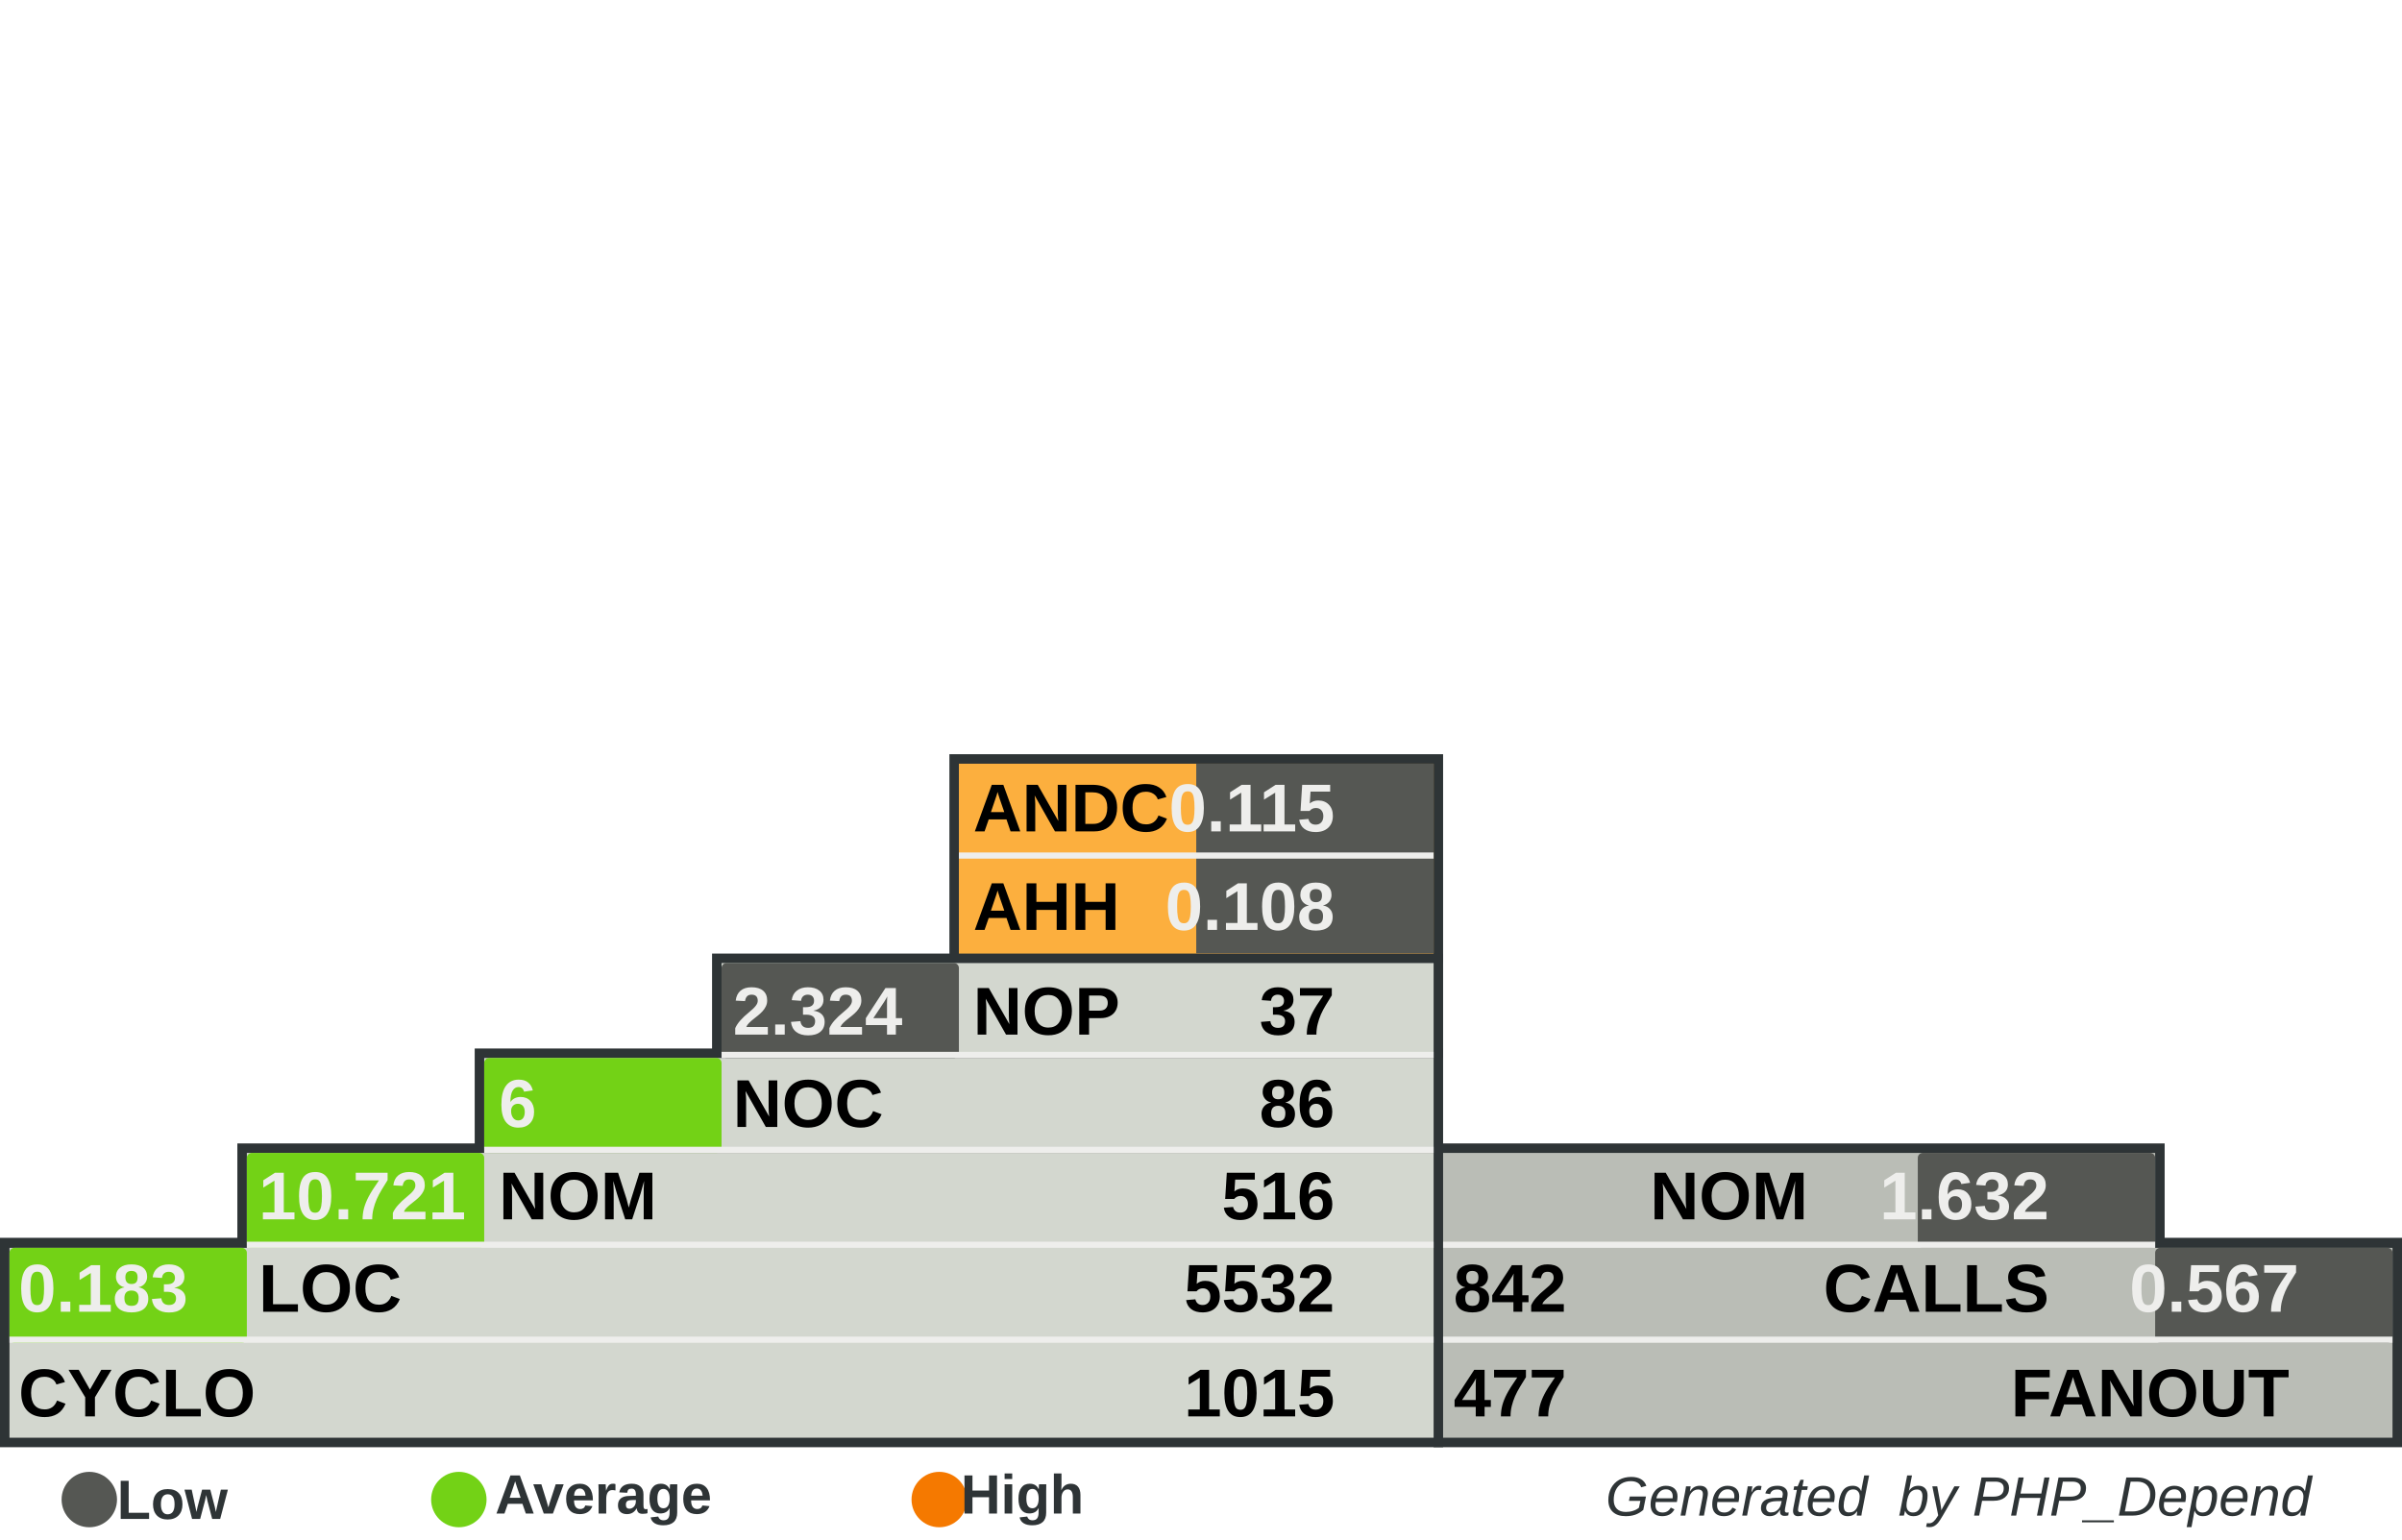
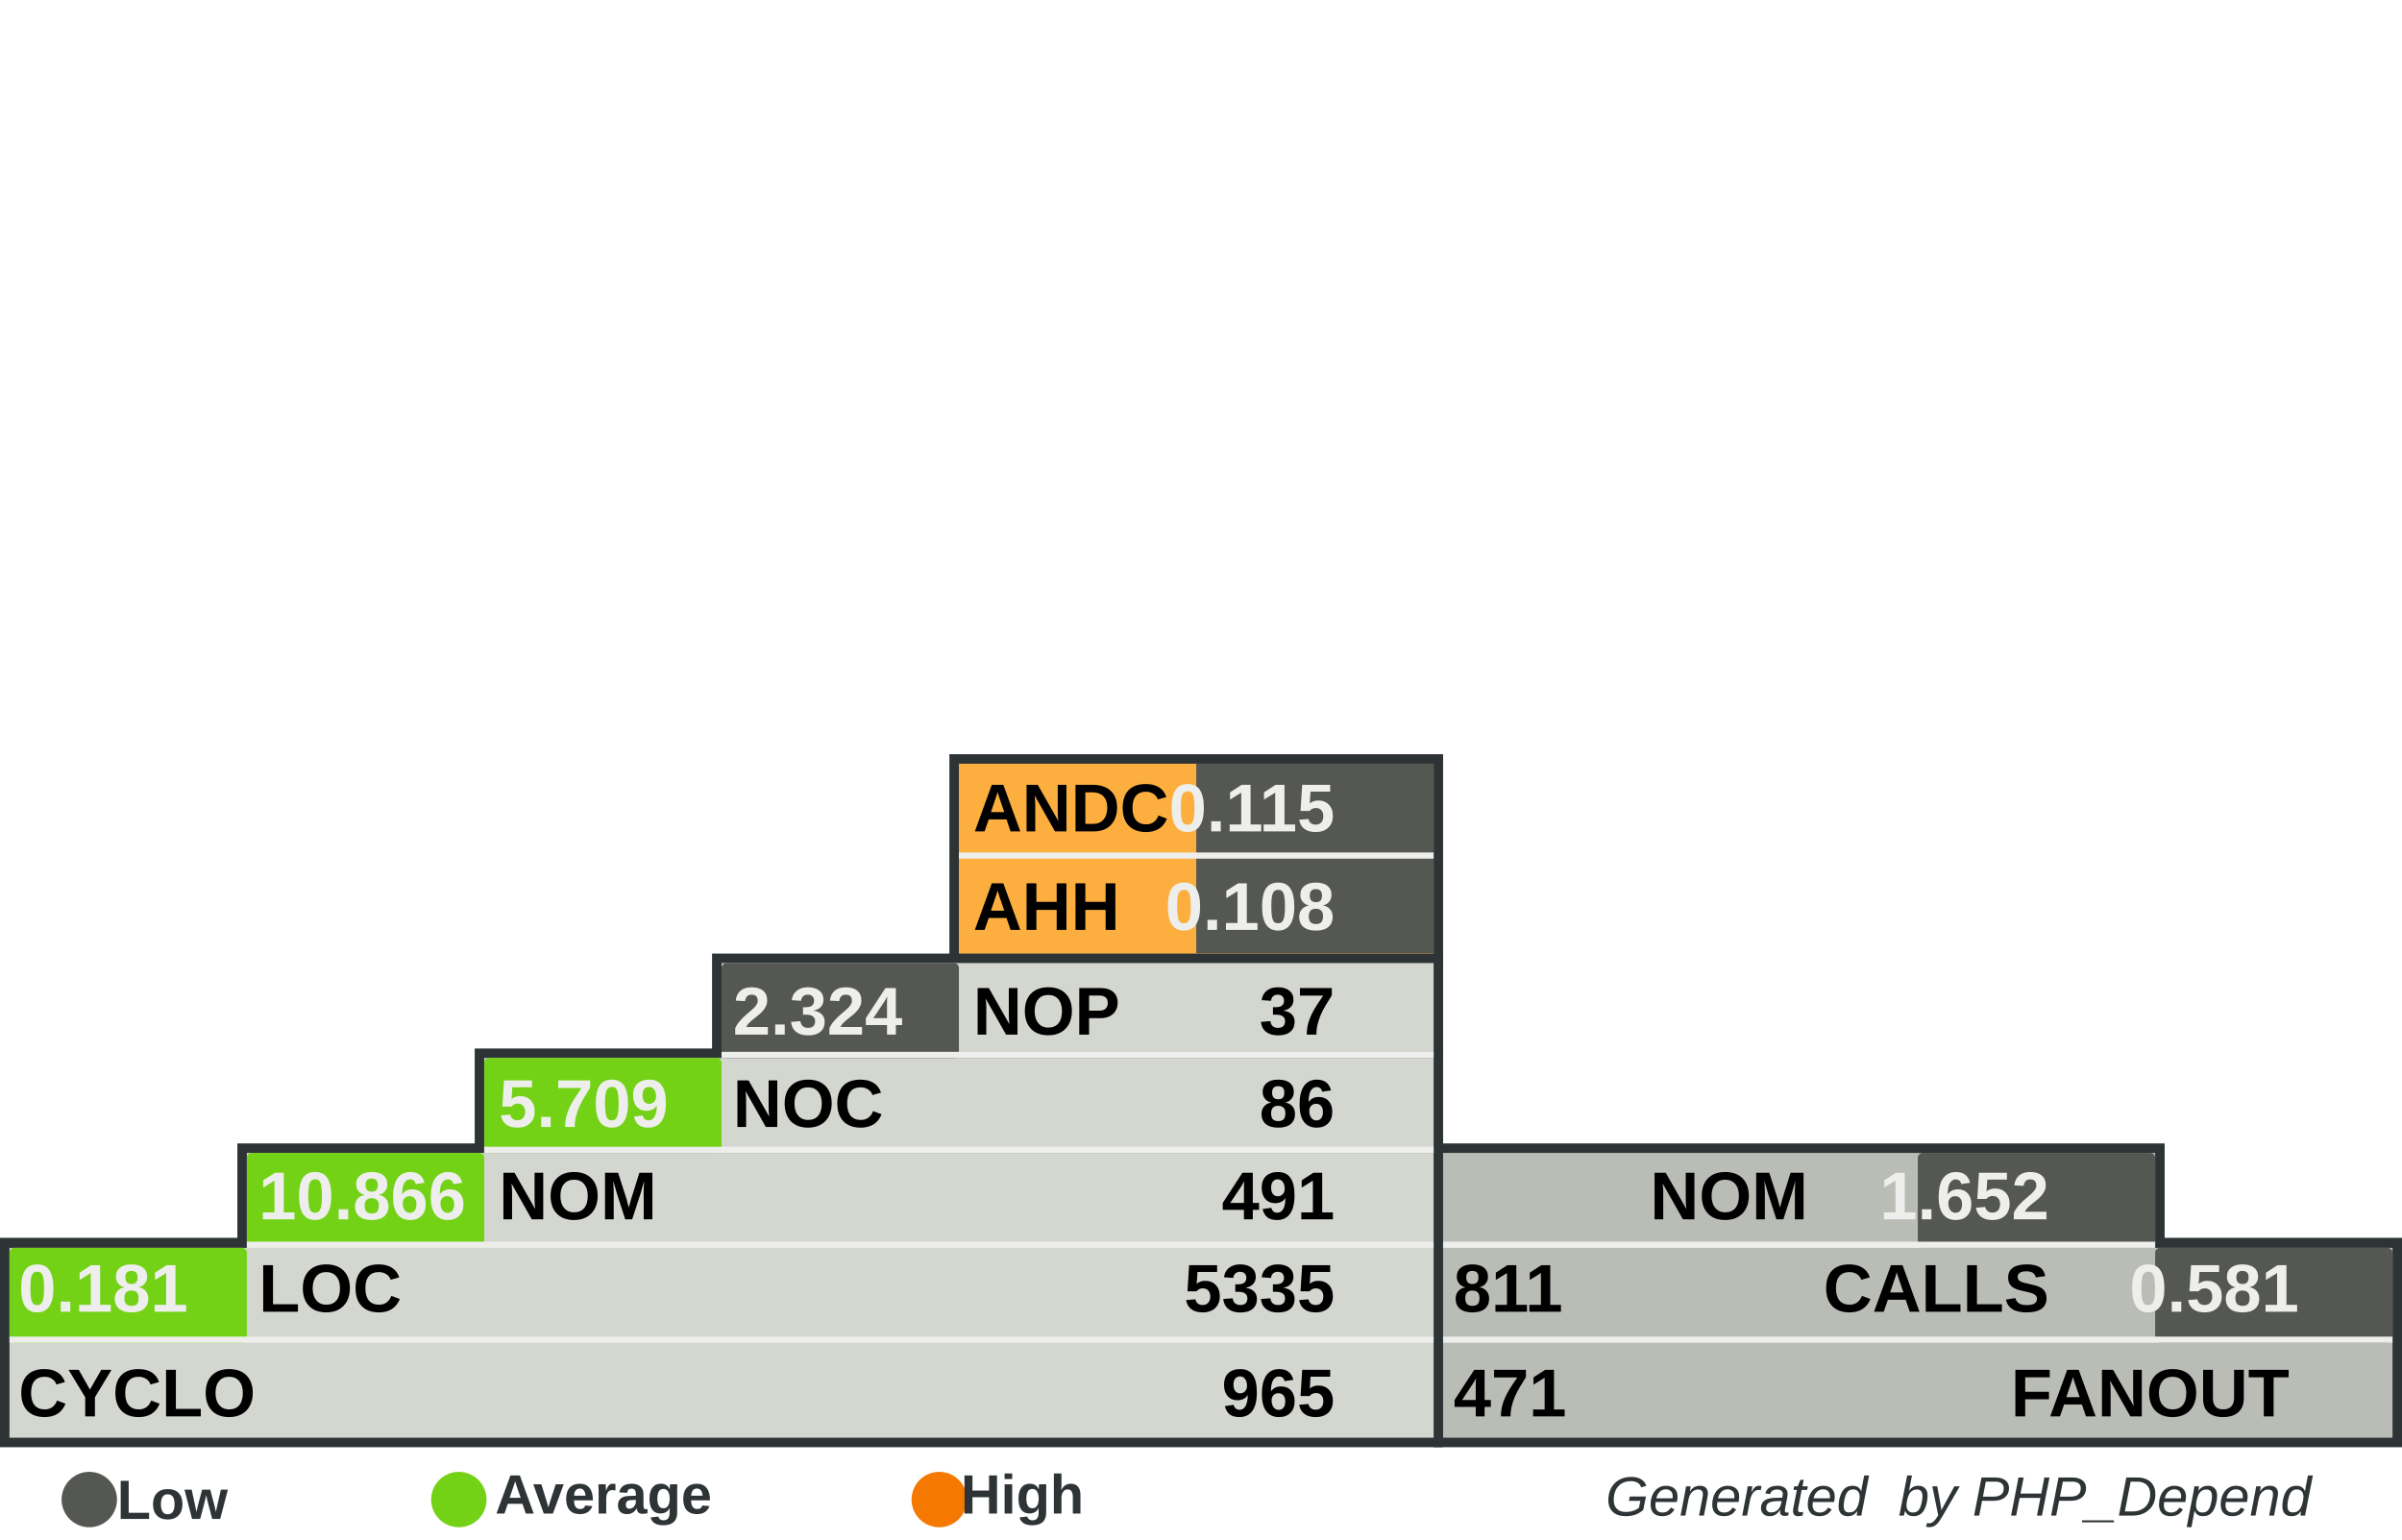
<svg xmlns="http://www.w3.org/2000/svg" width="390" height="250" id="svg5110" version="1.0">
  <defs id="defs5112">
    </defs>
  <g id="layer1">
    <rect style="fill:#555753" width="0" height="0" x="0" y="0" rx="0" ry="0" id="rect8982" xml:id="threshold.low" />
    <rect style="fill:#73d216" width="0" height="0" x="0" y="0" rx="0" ry="0" id="rect8983" xml:id="threshold.average" />
    <rect style="fill:#f57900" width="0" height="0" x="0" y="0" rx="0" ry="0" id="rect2834" xml:id="threshold.high" />
    <rect style="opacity:1;fill:#2e3436;fill-opacity:1;stroke:none;stroke-width:1;stroke-miterlimit:4;stroke-dasharray:none;stroke-opacity:1" id="rect4954" width="118.696" height="16.957" x="232.767" y="185.672" rx="2.978" ry="0" />
    <rect style="opacity:1;fill:#2e3436;fill-opacity:1;stroke:none;stroke-width:1;stroke-miterlimit:4;stroke-dasharray:none;stroke-opacity:1" id="rect4956" width="157.233" height="34" x="232.767" y="201" rx="3.945" ry="0" />
    <rect style="opacity:1;fill:#2e3436;fill-opacity:1;stroke:none;stroke-width:1;stroke-miterlimit:4;stroke-dasharray:none;stroke-opacity:1" id="rect4958" width="80.158" height="33.913" x="154.15" y="122.47" rx="2.011" ry="0" />
    <rect style="opacity:1;fill:#2e3436;fill-opacity:1;stroke:none;stroke-width:1;stroke-miterlimit:4;stroke-dasharray:none;stroke-opacity:1" id="rect4960" width="234.308" height="34" x="0" y="201" rx="5.879" ry="0" />
    <rect style="opacity:1;fill:#2e3436;fill-opacity:1;stroke:none;stroke-width:1;stroke-miterlimit:4;stroke-dasharray:none;stroke-opacity:1" id="rect4962" width="195.771" height="16.957" x="38.538" y="185.672" rx="4.912" ry="0" />
    <rect style="opacity:1;fill:#2e3436;fill-opacity:1;stroke:none;stroke-width:1;stroke-miterlimit:4;stroke-dasharray:none;stroke-opacity:1" id="rect4964" width="157.233" height="16.957" x="77.075" y="170.257" rx="3.945" ry="0" />
    <rect style="opacity:1;fill:#2e3436;fill-opacity:1;stroke:none;stroke-width:1;stroke-miterlimit:4;stroke-dasharray:none;stroke-opacity:1" id="rect4966" width="118.696" height="16.957" x="115.613" y="154.842" rx="2.978" ry="0" />
    <rect style="opacity:1;fill:#d3d7cf;fill-opacity:1;stroke:none;stroke-width:1;stroke-miterlimit:4;stroke-dasharray:none;stroke-opacity:1" id="rect4968" width="231.225" height="30.83" x="1.542" y="202.628" rx="5.801" ry="0" />
    <rect style="opacity:1;fill:#d3d7cf;fill-opacity:1;stroke:none;stroke-width:1;stroke-miterlimit:4;stroke-dasharray:none;stroke-opacity:1" id="rect4970" width="192.688" height="15.415" x="40.079" y="187.214" rx="4.834" ry="0" />
    <rect style="opacity:1;fill:#d3d7cf;fill-opacity:1;stroke:none;stroke-width:1;stroke-miterlimit:4;stroke-dasharray:none;stroke-opacity:1" id="rect4972" width="154.15" height="15.415" x="78.617" y="171.798" rx="3.868" ry="0" />
    <rect style="opacity:1;fill:#d3d7cf;fill-opacity:1;stroke:none;stroke-width:1;stroke-miterlimit:4;stroke-dasharray:none;stroke-opacity:1" id="rect4974" width="115.613" height="15.415" x="117.154" y="156.383" rx="2.901" ry="0" />
    <rect style="opacity:1;fill:#fcaf3e;fill-opacity:1;stroke:none;stroke-width:1;stroke-miterlimit:4;stroke-dasharray:none;stroke-opacity:1" id="rect4976" width="77.075" height="30.83" x="155.692" y="124.012" rx="1.934" ry="0" />
    <rect style="opacity:1;fill:#babdb6;fill-opacity:1;stroke:none;stroke-width:1;stroke-miterlimit:4;stroke-dasharray:none;stroke-opacity:1" id="rect4978" width="154.15" height="30.83" x="234.308" y="202.628" rx="3.868" ry="0" />
    <rect style="opacity:1;fill:#babdb6;fill-opacity:1;stroke:none;stroke-width:1;stroke-miterlimit:4;stroke-dasharray:none;stroke-opacity:1" id="rect4980" width="115.613" height="15.415" x="234.308" y="187.213" rx="2.901" ry="0" />
    <rect style="opacity:1;fill:#555753;fill-opacity:1;stroke:none;stroke-width:1;stroke-miterlimit:4;stroke-dasharray:none;stroke-opacity:1" id="rect4982" xml:id="rect.andc" width="38.538" height="15.43" x="194.229" y="124.012" rx="0.967" ry="0" />
    <rect style="opacity:1;fill:#555753;fill-opacity:1;stroke:none;stroke-width:1;stroke-miterlimit:4;stroke-dasharray:none;stroke-opacity:1" id="rect2851" xml:id="rect.ahh" width="38.538" height="15.4" x="194.229" y="139.412" rx="0.967" ry="0" />
    <rect style="opacity:1;fill:#555753;fill-opacity:1;stroke:none;stroke-width:1;stroke-miterlimit:4;stroke-dasharray:none;stroke-opacity:1" id="rect4984" xml:id="rect.noc-nop" width="38.538" height="15.415" x="117.154" y="156.383" rx="0.806" />
    <rect style="opacity:1;fill:#73d216;fill-opacity:1;stroke:none;stroke-width:1;stroke-miterlimit:4;stroke-dasharray:none;stroke-opacity:1" id="rect4986" xml:id="rect.nom-noc" width="38.538" height="15.415" x="78.617" y="171.798" rx="0.806" />
    <rect style="opacity:1;fill:#73d216;fill-opacity:1;stroke:none;stroke-width:1;stroke-miterlimit:4;stroke-dasharray:none;stroke-opacity:1" id="rect4988" xml:id="rect.loc-nom" width="38.538" height="15.415" x="40.079" y="187.213" rx="0.806" />
    <rect style="opacity:1;fill:#73d216;fill-opacity:1;stroke:none;stroke-width:1;stroke-miterlimit:4;stroke-dasharray:none;stroke-opacity:1" id="rect4990" xml:id="rect.cyclo-loc" width="38.538" height="15.415" x="1.542" y="202.628" rx="0.806" />
    <rect style="opacity:1;fill:#555753;fill-opacity:1;stroke:none;stroke-width:1;stroke-miterlimit:4;stroke-dasharray:none;stroke-opacity:1" id="rect4992" xml:id="rect.calls-nom" width="38.538" height="15.415" x="311.383" y="187.213" rx="0.806" />
    <rect style="opacity:1;fill:#555753;fill-opacity:1;stroke:none;stroke-width:1;stroke-miterlimit:4;stroke-dasharray:none;stroke-opacity:1" id="rect4994" xml:id="rect.fanout-calls" width="38.538" height="15.415" x="349.921" y="202.628" rx="0.806" />
    <rect style="opacity:1;fill:#eeeeec;fill-opacity:1;stroke:none;stroke-width:1;stroke-miterlimit:4;stroke-dasharray:none;stroke-opacity:1" id="rect4996" width="231.225" height="1" x="1.542" y="217.043" rx="5.801" ry="0" />
    <rect style="opacity:1;fill:#eeeeec;fill-opacity:1;stroke:none;stroke-width:1;stroke-miterlimit:4;stroke-dasharray:none;stroke-opacity:1" id="rect4998" width="192.688" height="1" x="40.079" y="201.628" rx="4.834" ry="0" />
    <rect style="opacity:1;fill:#eeeeec;fill-opacity:1;stroke:none;stroke-width:1;stroke-miterlimit:4;stroke-dasharray:none;stroke-opacity:1" id="rect5000" width="154.15" height="1" x="78.617" y="186.213" rx="3.868" ry="0" />
    <rect style="opacity:1;fill:#eeeeec;fill-opacity:1;stroke:none;stroke-width:1;stroke-miterlimit:4;stroke-dasharray:none;stroke-opacity:1" id="rect5002" width="115.613" height="1" x="117.154" y="170.798" rx="2.901" ry="0" />
    <rect style="opacity:1;fill:#eeeeec;fill-opacity:1;stroke:none;stroke-width:1;stroke-miterlimit:4;stroke-dasharray:none;stroke-opacity:1" id="rect5004" width="115.613" height="1" x="234.308" y="201.628" rx="2.901" ry="0" />
    <rect style="opacity:1;fill:#eeeeec;fill-opacity:1;stroke:none;stroke-width:1;stroke-miterlimit:4;stroke-dasharray:none;stroke-opacity:1" id="rect5006" width="154.15" height="1" x="234.308" y="217.043" rx="3.868" ry="0" />
    <rect style="opacity:1;fill:#eeeeec;fill-opacity:1;stroke:none;stroke-width:1;stroke-miterlimit:4;stroke-dasharray:none;stroke-opacity:1" id="rect5008" width="77.075" height="1" x="155.692" y="138.427" rx="1.934" ry="0" />
    <text xml:space="preserve" style="font-size:11px;font-style:normal;font-variant:normal;font-weight:bold;font-stretch:normal;fill:#000000;fill-opacity:1;stroke:none;stroke-width:1px;stroke-linecap:butt;stroke-linejoin:miter;stroke-opacity:1;font-family:Arial" x="158" y="135" title="Average Number of Derived Classes" id="text5010">
      <tspan title="Average Number of Derived Classes" id="tspan5012" x="158" y="135">ANDC</tspan>
    </text>
    <text xml:space="preserve" style="font-size:11px;font-style:normal;font-variant:normal;font-weight:bold;font-stretch:normal;fill:#000000;fill-opacity:1;stroke:none;stroke-width:1px;stroke-linecap:butt;stroke-linejoin:miter;stroke-opacity:1;font-family:Arial" x="158" y="151" title="Average Hierarchy Height" id="text5014">
      <tspan title="Average Hierarchy Height" id="tspan5016" x="158" y="151">AHH</tspan>
    </text>
    <text xml:space="preserve" style="font-size:11px;font-style:normal;font-variant:normal;font-weight:bold;font-stretch:normal;fill:#000000;fill-opacity:1;stroke:none;stroke-width:1px;stroke-linecap:butt;stroke-linejoin:miter;stroke-opacity:1;font-family:Arial" x="158" y="168" title="Number Of Packages" id="text5018">
      <tspan title="Number Of Packages" id="tspan5020" x="158" y="168">NOP</tspan>
    </text>
    <text xml:space="preserve" style="font-size:11px;font-style:normal;font-variant:normal;font-weight:bold;font-stretch:normal;fill:#000000;fill-opacity:1;stroke:none;stroke-width:1px;stroke-linecap:butt;stroke-linejoin:miter;stroke-opacity:1;font-family:Arial" x="119" y="183" id="text5022" title="Number Of Classes" transform="scale(0.9999985,1.000001)">
      <tspan title="Number Of Classes" id="tspan5024" x="119" y="183">NOC</tspan>
    </text>
    <text xml:space="preserve" style="font-size:11px;font-style:normal;font-variant:normal;font-weight:bold;font-stretch:normal;fill:#000000;fill-opacity:1;stroke:none;stroke-width:1px;stroke-linecap:butt;stroke-linejoin:miter;stroke-opacity:1;font-family:Arial" x="81" y="198" id="text5026" title="Number Of Methods (Methods+Functions)" transform="scale(0.9999985,1.000001)">
      <tspan title="Number Of Methods (Methods+Functions)" id="tspan5028" x="81" y="198">NOM</tspan>
    </text>
    <text xml:space="preserve" style="font-size:11px;font-style:normal;font-variant:normal;font-weight:bold;font-stretch:normal;fill:#000000;fill-opacity:1;stroke:none;stroke-width:1px;stroke-linecap:butt;stroke-linejoin:miter;stroke-opacity:1;font-family:Arial" x="42" y="213" id="text5030" title="Lines Of Code (Non Comment and Non Whitespace Lines)" transform="scale(0.9999985,1.000001)">
      <tspan title="Lines Of Code (Non Comment and Non Whitespace Lines)" id="tspan5032" x="42" y="213">LOC</tspan>
    </text>
    <text xml:space="preserve" style="font-size:11px;font-style:normal;font-variant:normal;font-weight:bold;font-stretch:normal;fill:#000000;fill-opacity:1;stroke:none;stroke-width:1px;stroke-linecap:butt;stroke-linejoin:miter;stroke-opacity:1;font-family:Arial" x="3" y="230" id="text5034" title="Cyclomatic Complexity" transform="scale(0.9999985,1.000001)">
      <tspan title="Cyclomatic Complexity" id="tspan5036" x="3" y="230">CYCLO</tspan>
    </text>
    <text xml:space="preserve" style="font-size:11px;font-style:normal;font-variant:normal;font-weight:bold;font-stretch:normal;text-align:end;text-anchor:end;fill:#000000;fill-opacity:1;stroke:none;stroke-width:1px;stroke-linecap:butt;stroke-linejoin:miter;stroke-opacity:1;font-family:Arial" x="308.858" y="198" id="text5038" title="Number Of Methods (Methods+Functions)" transform="scale(0.9999985,1.000001)">
      <tspan title="Number Of Methods (Methods+Functions)" id="tspan5040" x="308.858" y="198">NOM</tspan>
    </text>
    <text xml:space="preserve" style="font-size:11px;font-style:normal;font-variant:normal;font-weight:bold;font-stretch:normal;text-anchor:end;fill:#000000;fill-opacity:1;stroke:none;stroke-width:1px;stroke-linecap:butt;stroke-linejoin:miter;stroke-opacity:1;font-family:Arial" x="348" y="213" id="text5042" title="Number of Operation Calls" transform="scale(0.9999985,1.000001)">
      <tspan title="Number of Operation Calls" id="tspan5044" x="348" y="213">CALLS</tspan>
    </text>
    <text xml:space="preserve" style="font-size:11px;font-style:normal;font-variant:normal;font-weight:bold;font-stretch:normal;text-anchor:end;fill:#000000;fill-opacity:1;stroke:none;stroke-width:1px;stroke-linecap:butt;stroke-linejoin:miter;stroke-opacity:1;font-family:Arial" x="387" y="230" id="text5046" title="Number of Called Classes" transform="scale(0.9999985,1.000001)">
      <tspan title="Number of Called Classes" id="tspan5048" x="387" y="230">FANOUT</tspan>
    </text>
    <text xml:space="preserve" style="font-size:11px;font-style:normal;font-variant:normal;font-weight:bold;font-stretch:normal;fill:#000000;fill-opacity:1;stroke:none;stroke-width:1px;stroke-linecap:butt;stroke-linejoin:miter;stroke-opacity:1;font-family:Arial" title="Number of Called Classes" x="236" y="230" id="text5050" transform="scale(0.9999985,1.000001)">
-       <tspan title="Number of Called Classes" id="tspan5052" xml:id="pdepend.fanout" x="236" y="230">477</tspan>
+       <tspan title="Number of Called Classes" id="tspan5052" xml:id="pdepend.fanout" x="236" y="230">471</tspan>
    </text>
    <text xml:space="preserve" style="font-size:11px;font-style:normal;font-variant:normal;font-weight:bold;font-stretch:normal;fill:#000000;fill-opacity:1;stroke:none;stroke-width:1px;stroke-linecap:butt;stroke-linejoin:miter;stroke-opacity:1;font-family:Arial" title="Number of Operation Calls" x="236" y="213" id="text5054" transform="scale(0.9999985,1.000001)">
-       <tspan title="Number of Operation Calls" id="tspan5056" xml:id="pdepend.calls" x="236" y="213">842</tspan>
+       <tspan title="Number of Operation Calls" id="tspan5056" xml:id="pdepend.calls" x="236" y="213">811</tspan>
    </text>
    <text xml:space="preserve" style="font-size:11px;font-style:normal;font-variant:normal;font-weight:bold;font-stretch:normal;text-anchor:end;fill:#000000;fill-opacity:1;stroke:none;stroke-width:1px;stroke-linecap:butt;stroke-linejoin:miter;stroke-opacity:1;font-family:Arial" title="Cyclomatic Complexity" x="232" y="230" id="text5058" transform="scale(0.9999985,1.000001)">
-       <tspan title="Cyclomatic Complexity" id="tspan5060" xml:id="pdepend.cyclo" x="232" y="230">1015</tspan>
+       <tspan title="Cyclomatic Complexity" id="tspan5060" xml:id="pdepend.cyclo" x="232" y="230">965</tspan>
    </text>
    <text xml:space="preserve" style="font-size:11px;font-style:normal;font-variant:normal;font-weight:bold;font-stretch:normal;text-anchor:end;fill:#000000;fill-opacity:1;stroke:none;stroke-width:1px;stroke-linecap:butt;stroke-linejoin:miter;stroke-opacity:1;font-family:Arial" title="Lines Of Code (Non Comment and Non Whitespace Lines)" x="232" y="213" id="text5062" transform="scale(0.9999985,1.000001)">
-       <tspan xml:id="pdepend.loc" title="Lines Of Code (Non Comment and Non Whitespace Lines)" id="tspan5064" x="232" y="213">5532</tspan>
+       <tspan xml:id="pdepend.loc" title="Lines Of Code (Non Comment and Non Whitespace Lines)" id="tspan5064" x="232" y="213">5335</tspan>
    </text>
    <text xml:space="preserve" style="font-size:11px;font-style:normal;font-variant:normal;font-weight:bold;font-stretch:normal;text-anchor:end;fill:#000000;fill-opacity:1;stroke:none;stroke-width:1px;stroke-linecap:butt;stroke-linejoin:miter;stroke-opacity:1;font-family:Arial" title="Number Of Methods (Methods+Functions)" x="232" y="198" id="text5066" transform="scale(0.9999985,1.000001)">
-       <tspan title="Number Of Methods (Methods+Functions)" id="tspan5068" xml:id="pdepend.nom" x="232" y="198">516</tspan>
+       <tspan title="Number Of Methods (Methods+Functions)" id="tspan5068" xml:id="pdepend.nom" x="232" y="198">491</tspan>
    </text>
    <text xml:space="preserve" style="font-size:11px;font-style:normal;font-variant:normal;font-weight:bold;font-stretch:normal;text-anchor:end;fill:#000000;fill-opacity:1;stroke:none;stroke-width:1px;stroke-linecap:butt;stroke-linejoin:miter;stroke-opacity:1;font-family:Arial" title="Number Of Packages" x="232" y="168" id="text5070" transform="scale(0.9999985,1.000001)">
      <tspan title="Number Of Packages" id="tspan5072" xml:id="pdepend.nop" x="232" y="168">37</tspan>
    </text>
    <text xml:space="preserve" style="font-size:11px;font-style:normal;font-variant:normal;font-weight:bold;font-stretch:normal;text-anchor:end;fill:#000000;fill-opacity:1;stroke:none;stroke-width:1px;stroke-linecap:butt;stroke-linejoin:miter;stroke-opacity:1;font-family:Arial" title="Number Of Classes" x="232" y="183" id="text5074" transform="scale(0.9999985,1.000001)">
      <tspan title="Number Of Classes" id="tspan5076" xml:id="pdepend.noc" x="232" y="183">86</tspan>
    </text>
    <text xml:space="preserve" style="font-size:11px;font-style:normal;font-variant:normal;font-weight:bold;font-stretch:normal;text-anchor:end;fill:#eeeeec;fill-opacity:1;stroke:none;stroke-width:1px;stroke-linecap:butt;stroke-linejoin:miter;stroke-opacity:1;font-family:Arial" title="Average Number of Derived Classes" x="232" y="135" id="text5078" transform="scale(0.9999985,1.000001)">
      <tspan title="Average Number of Derived Classes" id="tspan5080" xml:id="pdepend.andc" x="232" y="135">0.115</tspan>
    </text>
    <text xml:space="preserve" style="font-size:11px;font-style:normal;font-variant:normal;font-weight:bold;font-stretch:normal;text-anchor:end;fill:#eeeeec;fill-opacity:1;stroke:none;stroke-width:1px;stroke-linecap:butt;stroke-linejoin:miter;stroke-opacity:1;font-family:Arial" title="Average Hierarchy Height" x="232" y="151" id="text5082" transform="scale(0.9999985,1.000001)">
      <tspan title="Average Hierarchy Height" id="tspan5084" xml:id="pdepend.ahh" x="232" y="151">0.108</tspan>
    </text>
    <text xml:space="preserve" style="font-size:11px;font-style:normal;font-variant:normal;font-weight:bold;font-stretch:normal;fill:#eeeeec;fill-opacity:1;stroke:none;stroke-width:1px;stroke-linecap:butt;stroke-linejoin:miter;stroke-opacity:1;font-family:Arial" title="Ratio: Number of Classes / Number of Packages" x="119" y="168" id="text5086" transform="scale(0.9999985,1.000001)">
      <tspan title="Ratio: Number of Classes / Number of Packages" id="tspan5088" xml:id="pdepend.noc-nop" x="119" y="168">2.324</tspan>
    </text>
    <text xml:space="preserve" style="font-size:11px;font-style:normal;font-variant:normal;font-weight:bold;font-stretch:normal;fill:#eeeeec;fill-opacity:1;stroke:none;stroke-width:1px;stroke-linecap:butt;stroke-linejoin:miter;stroke-opacity:1;font-family:Arial" title="Ratio: Number of Methods / Number of Classes" x="81" y="183" id="text5090" transform="scale(0.9999985,1.000001)">
-       <tspan title="Ratio: Number of Methods / Number of Classes" id="tspan5092" xml:id="pdepend.nom-noc" x="81" y="183">6</tspan>
+       <tspan title="Ratio: Number of Methods / Number of Classes" id="tspan5092" xml:id="pdepend.nom-noc" x="81" y="183">5.709</tspan>
    </text>
    <text xml:space="preserve" style="font-size:11px;font-style:normal;font-variant:normal;font-weight:bold;font-stretch:normal;fill:#eeeeec;fill-opacity:1;stroke:none;stroke-width:1px;stroke-linecap:butt;stroke-linejoin:miter;stroke-opacity:1;font-family:Arial" title="Ratio: Lines of Code / Number of Methods" x="42" y="198" id="text5094" transform="scale(0.9999985,1.000001)">
-       <tspan title="Ratio: Lines of Code / Number of Methods" id="tspan5096" xml:id="pdepend.loc-nom" x="42" y="198">10.721</tspan>
+       <tspan title="Ratio: Lines of Code / Number of Methods" id="tspan5096" xml:id="pdepend.loc-nom" x="42" y="198">10.866</tspan>
    </text>
    <text xml:space="preserve" style="font-size:11px;font-style:normal;font-variant:normal;font-weight:bold;font-stretch:normal;fill:#eeeeec;fill-opacity:1;stroke:none;stroke-width:1px;stroke-linecap:butt;stroke-linejoin:miter;stroke-opacity:1;font-family:Arial" title="Ratio: Cyclomatic Complexity / Lines of Code" x="3" y="213" id="text5098" transform="scale(0.9999985,1.000001)">
-       <tspan title="Ratio: Cyclomatic Complexity / Lines of Code" id="tspan5100" xml:id="pdepend.cyclo-loc" x="3" y="213">0.183</tspan>
+       <tspan title="Ratio: Cyclomatic Complexity / Lines of Code" id="tspan5100" xml:id="pdepend.cyclo-loc" x="3" y="213">0.181</tspan>
    </text>
    <text xml:space="preserve" style="font-size:11px;font-style:normal;font-variant:normal;font-weight:bold;font-stretch:normal;text-anchor:end;fill:#eeeeec;fill-opacity:1;stroke:none;stroke-width:1px;stroke-linecap:butt;stroke-linejoin:miter;stroke-opacity:1;font-family:Arial" title="Ratio: Number of Called Classes(FANOUT) / Number of Operation Calls" x="388.563" y="213" id="text5102" transform="scale(0.9999985,1.000001)">
-       <tspan title="Ratio: Number of Called Classes(FANOUT) / Number of Operation Calls" id="tspan5104" xml:id="pdepend.fanout-calls" x="388.563" y="213">0.567</tspan>
+       <tspan title="Ratio: Number of Called Classes(FANOUT) / Number of Operation Calls" id="tspan5104" xml:id="pdepend.fanout-calls" x="388.563" y="213">0.581</tspan>
    </text>
    <text xml:space="preserve" style="font-size:11px;font-style:normal;font-variant:normal;font-weight:bold;font-stretch:normal;text-anchor:end;fill:#eeeeec;fill-opacity:1;stroke:none;stroke-width:1px;stroke-linecap:butt;stroke-linejoin:miter;stroke-opacity:1;font-family:Arial" title="Ratio: Number of Operation Calls / Number of Methods (Methods+Functions)" x="348" y="198" id="text5106" transform="scale(0.9999985,1.000001)">
-       <tspan title="Ratio: Number of Operation Calls / Number of Methods (Methods+Functions)" id="tspan5108" xml:id="pdepend.calls-nom" x="348" y="198">1.632</tspan>
+       <tspan title="Ratio: Number of Operation Calls / Number of Methods (Methods+Functions)" id="tspan5108" xml:id="pdepend.calls-nom" x="348" y="198">1.652</tspan>
    </text>
    <text xml:space="preserve" style="font-size:8px;font-style:normal;font-variant:normal;font-weight:bold;font-stretch:normal;text-align:end;text-anchor:end;fill:#2e3436;fill-opacity:1;stroke:none;stroke-width:1px;stroke-linecap:butt;stroke-linejoin:miter;stroke-opacity:1;font-family:Arial" x="386.395" y="246.106" id="text2692">
      <tspan id="tspan2694" x="386.395" y="246.106" style="font-size:9px;font-style:italic;font-variant:normal;font-weight:normal;font-stretch:normal;text-align:end;text-anchor:end;fill:#2e3436;font-family:Arial;">Generated  by PHP_Depend</tspan>
    </text>
    <path style="opacity:1;fill:#555753;fill-opacity:1;stroke:none;stroke-width:1;stroke-miterlimit:4;stroke-dasharray:none;stroke-opacity:1" id="path3780" d="M 65.333,285.667 A 12,10.333 0 1 1 41.333,285.667 A 12,10.333 0 1 1 65.333,285.667 z" transform="matrix(0.375,0,0,0.4354839,-5.5,119.0968)" />
    <text xml:space="preserve" style="font-size:8px;font-style:normal;font-weight:bold;text-align:center;text-anchor:middle;fill:#2e3436;fill-opacity:1;stroke:none;stroke-width:1px;stroke-linecap:butt;stroke-linejoin:miter;stroke-opacity:1;font-family:URW Chancery L;" x="32.387" y="246.642" id="text3782">
      <tspan id="tspan3784" x="32.387" y="246.642" style="font-size:9px;font-style:normal;font-variant:normal;font-weight:bold;font-stretch:normal;fill:#2e3436;font-family:Arial;">Low</tspan>
    </text>
    <path style="opacity:1;fill:#73d216;fill-opacity:1;stroke:none;stroke-width:1;stroke-miterlimit:4;stroke-dasharray:none;stroke-opacity:1" id="path3786" d="M 65.333,285.667 A 12,10.333 0 1 1 41.333,285.667 A 12,10.333 0 1 1 65.333,285.667 z" transform="matrix(0.375,0,0,0.4354839,54.5,119.0968)" />
    <text xml:space="preserve" style="font-size:8px;font-style:normal;font-weight:bold;text-align:center;text-anchor:middle;fill:#2e3436;fill-opacity:1;stroke:none;stroke-width:1px;stroke-linecap:butt;stroke-linejoin:miter;stroke-opacity:1;font-family:URW Chancery L;" x="102.387" y="245.774" id="text3788">
      <tspan id="tspan3790" x="102.387" y="245.774" style="font-size:9px;font-style:normal;font-variant:normal;font-weight:bold;font-stretch:normal;fill:#2e3436;font-family:Arial;">Average</tspan>
    </text>
    <path style="opacity:1;fill:#f57900;fill-opacity:1;stroke:none;stroke-width:1;stroke-miterlimit:4;stroke-dasharray:none;stroke-opacity:1" id="path3792" d="M 65.333,285.667 A 12,10.333 0 1 1 41.333,285.667 A 12,10.333 0 1 1 65.333,285.667 z" transform="matrix(0.375,0,0,0.4354839,132.5,119.0968)" />
    <text xml:space="preserve" style="font-size:8px;font-style:normal;font-weight:bold;text-align:center;text-anchor:middle;fill:#2e3436;fill-opacity:1;stroke:none;stroke-width:1px;stroke-linecap:butt;stroke-linejoin:miter;stroke-opacity:1;font-family:URW Chancery L;" x="170.387" y="245.774" id="text3794">
      <tspan id="tspan3796" x="170.387" y="245.774" style="font-size:9px;font-style:normal;font-variant:normal;font-weight:bold;font-stretch:normal;fill:#2e3436;font-family:Arial;">High</tspan>
    </text>
  </g>
</svg>
